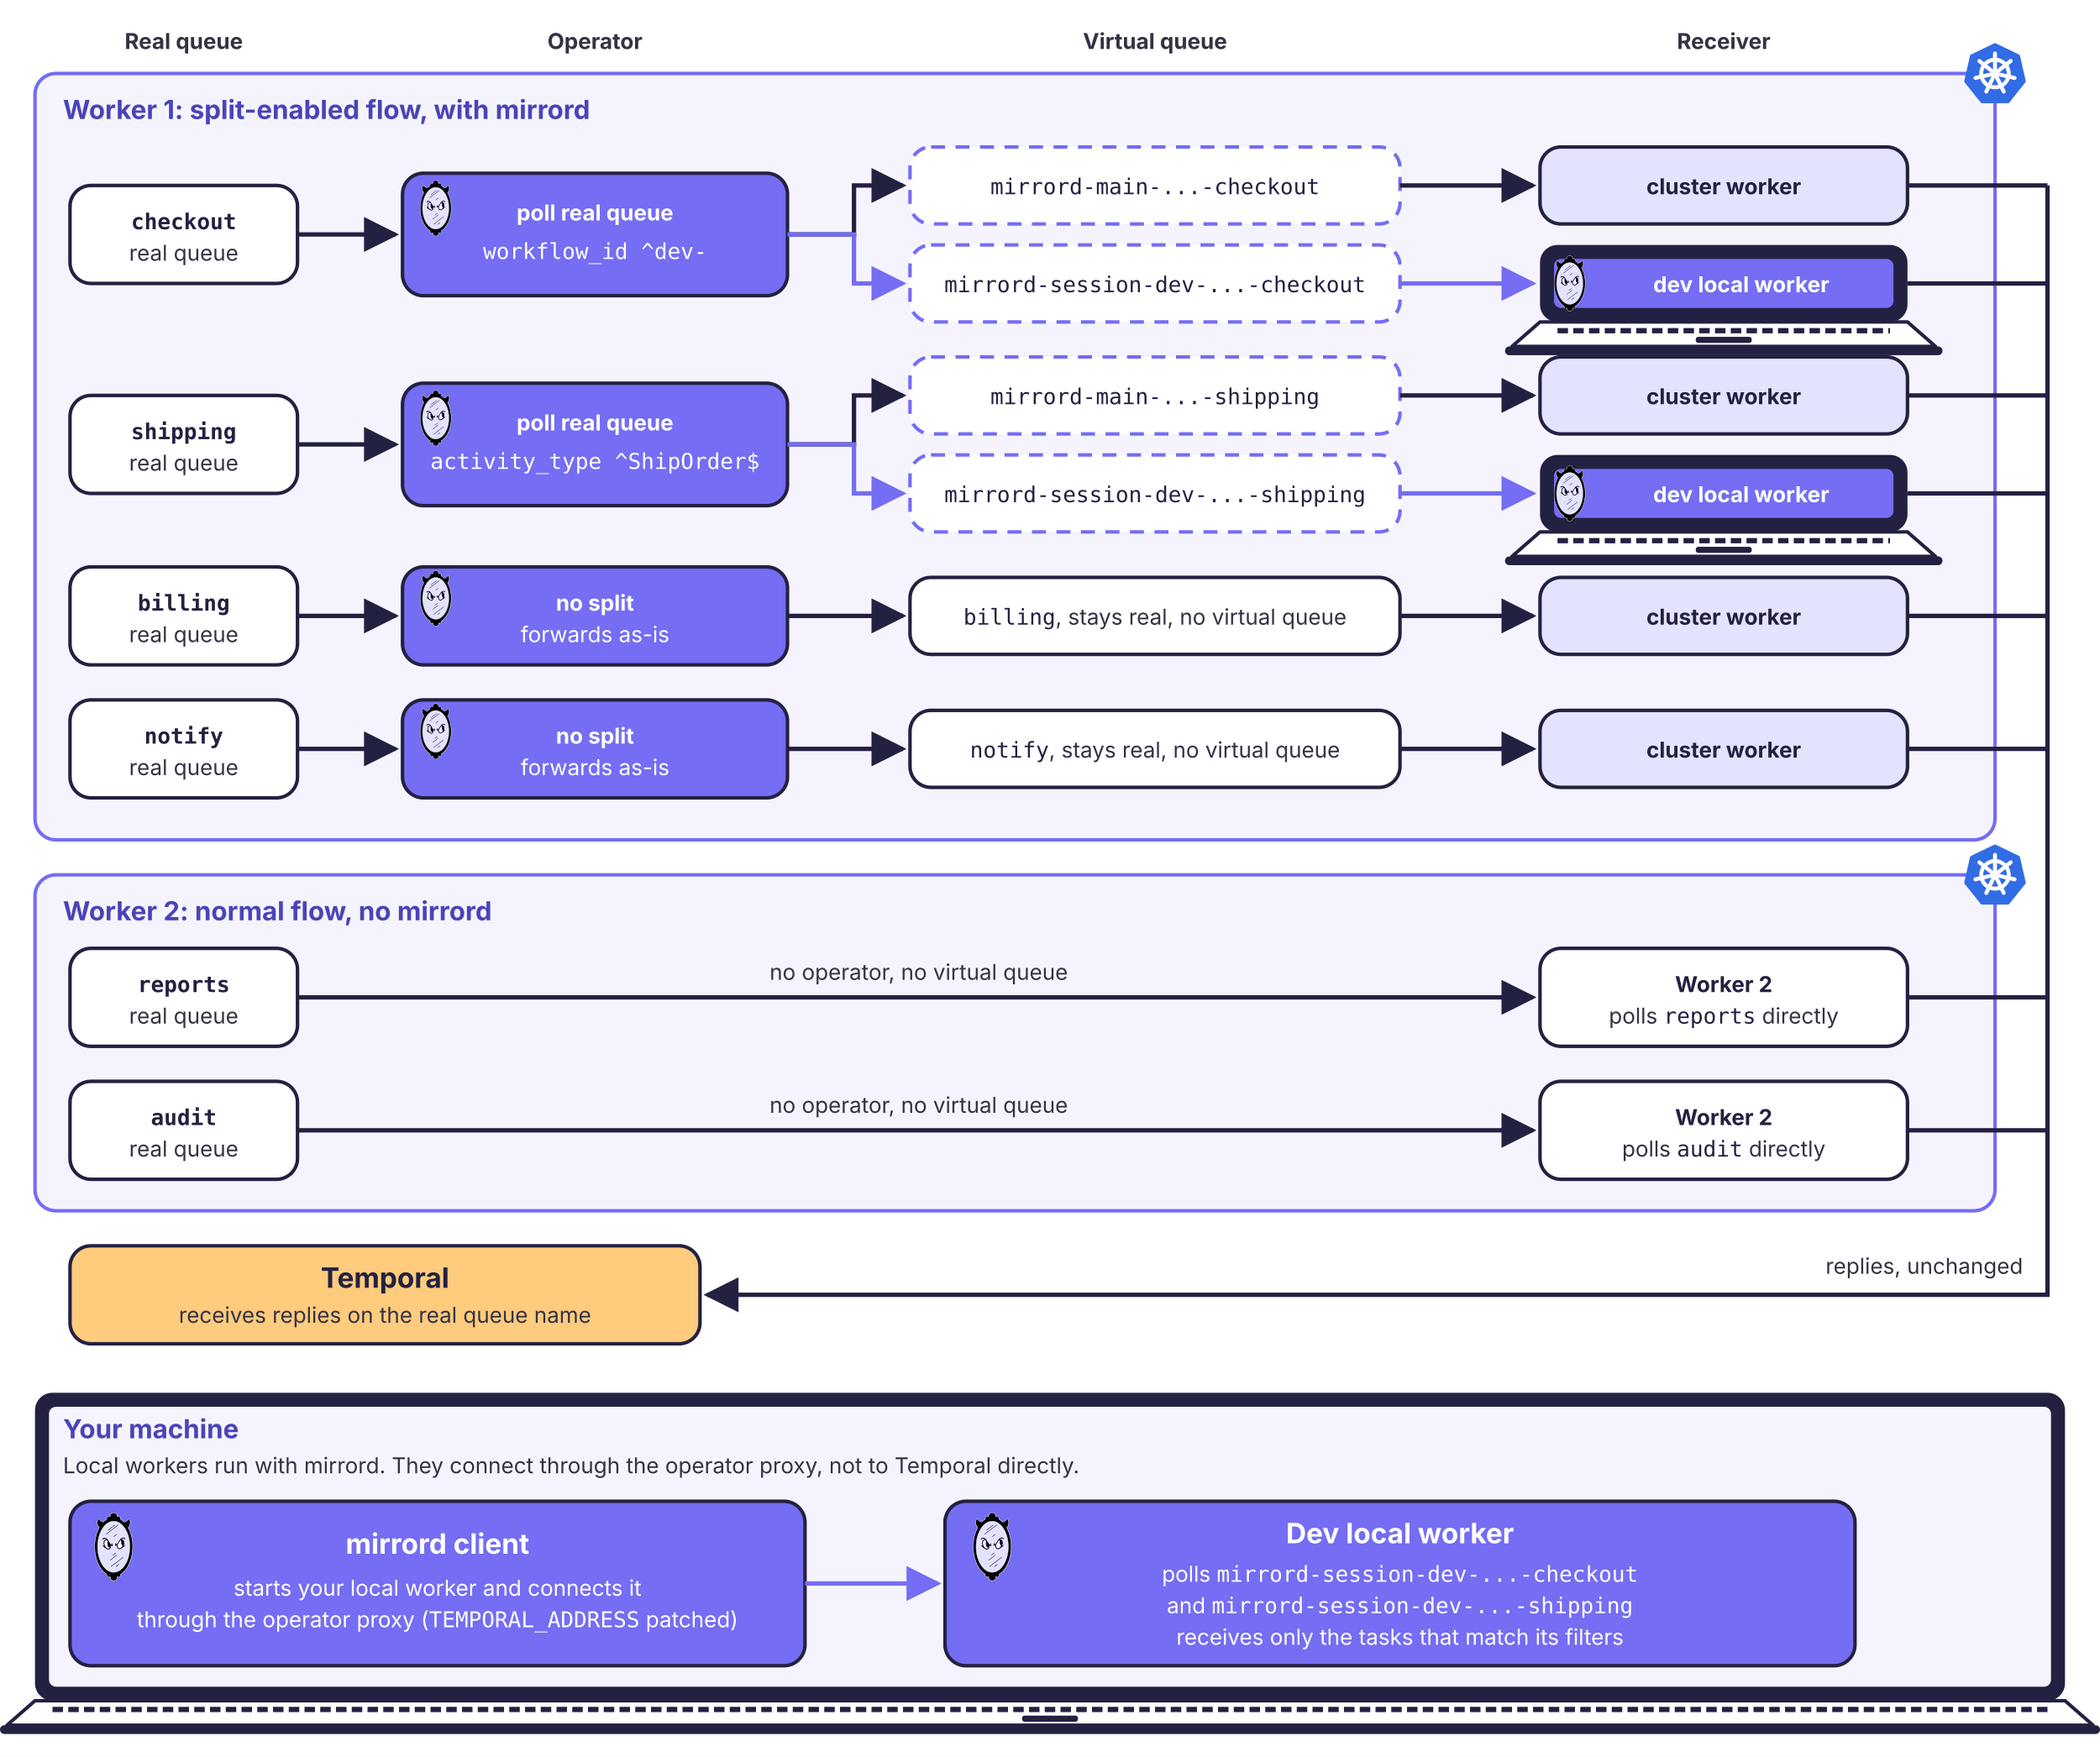
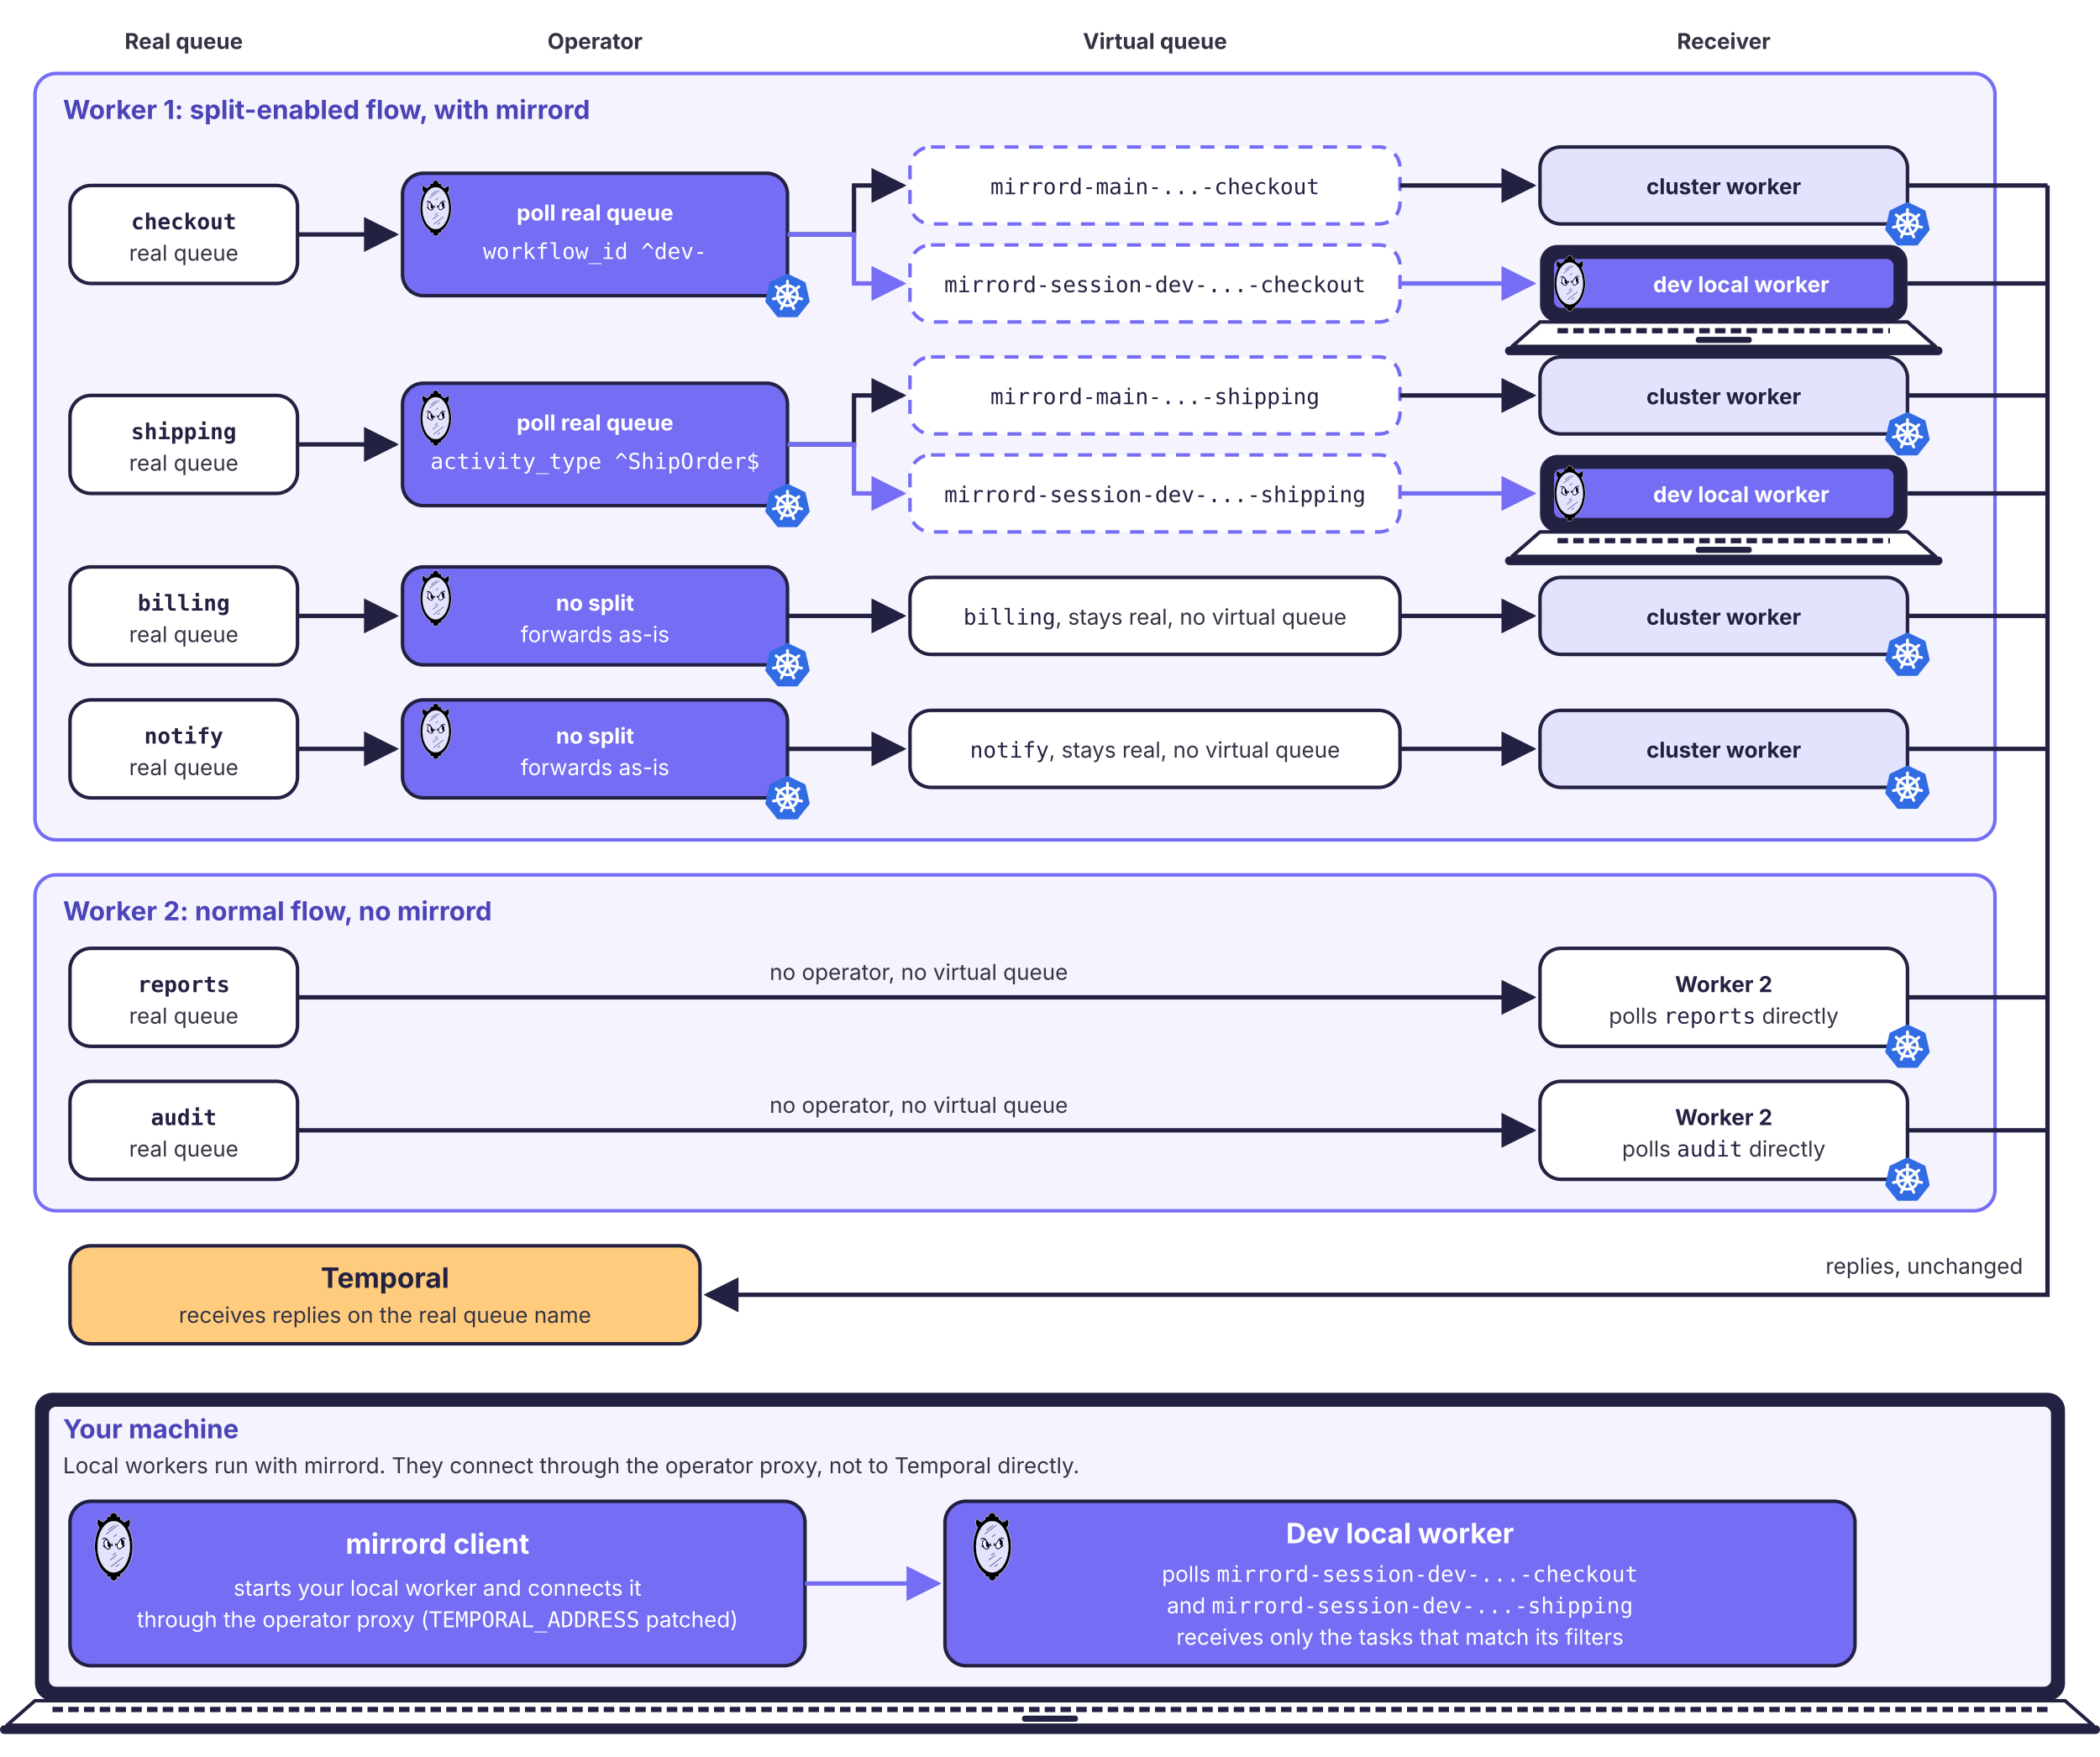
<svg xmlns="http://www.w3.org/2000/svg" viewBox="0 0 1200 1004" width="1200" height="1004" font-family="Inter, Helvetica, Arial, sans-serif" role="img" aria-labelledby="t d">
  <defs>
    <marker id="arrow" viewBox="0 0 10 10" refX="9" refY="5" markerWidth="8" markerHeight="8" orient="auto-start-reverse">
      <path d="M0 0 L10 5 L0 10 z" fill="#232141" />
    </marker>
    <marker id="arrow-purple" viewBox="0 0 10 10" refX="9" refY="5" markerWidth="8" markerHeight="8" orient="auto-start-reverse">
      <path d="M0 0 L10 5 L0 10 z" fill="#756DF3" />
    </marker>
    <symbol id="k8s" viewBox="0 0 32 32">
      <polygon points="16.00,1.60 27.73,7.25 30.62,19.94 22.51,30.11 9.49,30.11 1.38,19.94 4.27,7.25" fill="#326CE5" stroke="#326CE5" stroke-width="2" stroke-linejoin="round" />
      <g fill="none" stroke="#ffffff" stroke-width="2" stroke-linecap="round">
        <circle cx="16" cy="16" r="7" />
        <line x1="16.00" y1="13.40" x2="16.00" y2="5.80" />
        <line x1="18.03" y1="14.38" x2="23.97" y2="9.64" />
        <line x1="18.53" y1="16.58" x2="25.94" y2="18.27" />
        <line x1="17.13" y1="18.34" x2="20.43" y2="25.19" />
        <line x1="14.87" y1="18.34" x2="11.57" y2="25.19" />
        <line x1="13.47" y1="16.58" x2="6.06" y2="18.27" />
        <line x1="13.97" y1="14.38" x2="8.03" y2="9.64" />
      </g>
      <circle cx="16" cy="16" r="2.4" fill="#ffffff" />
    </symbol>
    <symbol id="mirrord" viewBox="97 61 391 696">
      <path fill="#ffffff" d="M255.6,387c4.1,19.1-0.9,36.1-12,40.5c-8.2,3.2-17.8,0-26.5-8.2c-0.3-0.6-0.9-0.9-1.5-1.2c0,0,0,0-0.3-0.3 c-5.5-5.6-10.5-13.2-14-22c-4.7-11.5-6.1-23.2-4.4-33.5c1.8-9.4,6.1-16.1,12.8-18.8c5.5-2.3,12.5-1.5,19.3,2.6 c1.5,2.3,2.6,4.4,3.8,6.2c-4.1,2.6-6.4,10.3-6.4,20.3l3.2,1.8l11.1,6.5l-12.5,1.5h-0.9c0.3,1.2,0.3,2.3,0.6,3.5 c3.2,17.9,12,31.1,19,29.7c6.4-1.2,9.6-14.4,7.6-30.2C255.3,386.4,255.6,386.7,255.6,387z" />
      <path fill="#ffffff" d="M384,398.4c-3.2,6.8-7.3,12.3-12,17c0,0,0,0-0.3,0c-0.6,0.3-0.9,0.9-1.2,1.2c-8.7,7.9-18.4,11.5-26.5,8.2 c-11.1-4.7-16-21.4-12-40.5c1.5-1.8,3.2-3.8,4.7-5.6c5-6.5,9-13.2,12.8-20l1.2-2.1c1.2-1.8,2-3.8,3.2-5.6c1.2-2.1,2.6-4.4,4.4-7 c3.5-2.1,6.7-3.2,9.9-3.8c-2,4.7-2.3,10.3-2.3,15.3l3.2,1.8l11.1,6.5l-12.5,1.5h-0.9c0.3,1.2,0.3,2.3,0.6,3.8 C370.5,384.6,377.5,397,384,398.4z" />
      <path fill="#E4E3FD" d="M405,391.7c-1.5-1.2-3.8-0.9-5,0.6c-3.2,4.1-7,7.9-11.1,11.5c1.2-2.3,2.6-5,3.5-7.6 c5.3-12.6,6.7-25.8,4.7-37.3c-2.3-12-8.2-20.6-16.9-24.1c-4.1-1.8-8.8-2.1-13.7-1.2c4.4-4.4,10.2-8.5,17.5-10 c8.2-1.5,16.6,1.5,20.4,7.3c1.2,1.5,3.2,2.1,5,0.9c1.5-1.2,2-3.2,0.9-4.7c-5.5-8.2-16.6-12.3-27.4-10c-11.1,2.1-19.3,9.7-24.2,15.6 c-2,2.3-3.8,5-5.5,7.3c-2,2.9-3.5,5.6-5,8.2c-1.2,2.1-2.3,3.8-3.2,5.6l-1.2,2.1c-3.8,6.5-7.6,13.2-12.3,19.1 c-5.8,7.6-11.7,12.9-18.4,16.7c0.6-5,2-9.7,4.4-14.1c0.9-1.8,0.3-3.8-1.5-4.7c-1.7-0.9-3.8-0.3-4.7,1.5c-2.9,5.6-4.7,11.5-5.3,17.6 c0,0.9-0.3,3.5,1.5,5.6c1.2,1.2,2.3,1.8,4.1,1.8c1.5,0,2.9-0.3,4.4-1.5c2.6-1.5,5.3-3.2,7.9-5.3c-1.7,18.5,5,34.1,17.5,39.3 c2.9,1.2,5.8,1.8,8.8,1.8c8.5,0,17.5-4.4,25.4-12c11.4-6.2,21.6-14.4,29.5-24.7C406.7,395.2,406.4,392.8,405,391.7z M292.1,149.1 c90.1,0,163.6,116.6,163.6,259.6s-73.5,259.6-163.6,259.6c-90.4,0-163.6-116.6-163.6-259.6S201.9,149.1,292.1,149.1z M389.5,517.3 c0.9-0.6,0.9-1.8,0.3-2.3c-0.6-0.9-1.8-0.9-2.3-0.3l-122.5,93.7c-0.9,0.6-0.9,1.8-0.3,2.3c0.3,0.3,0.9,0.6,1.5,0.6 c0.3,0,0.9,0,1.2-0.3L389.5,517.3z M346.9,589c0.9-0.6,0.9-1.8,0.3-2.3c-0.6-0.9-1.8-0.9-2.3-0.3l-31.2,23.2 c-0.9,0.6-0.9,1.8-0.3,2.3c0.3,0.6,0.9,0.9,1.5,0.9c0.3,0,0.6-0.3,0.9-0.3L346.9,589z M338.2,189.1c0.9-0.6,0.9-1.8,0.3-2.3 c-0.6-0.9-1.8-0.9-2.3-0.3l-122.5,93.4c-0.9,0.6-0.9,1.8-0.3,2.3c0.3,0.3,0.9,0.6,1.5,0.6c0.3,0,0.9,0,0.9-0.3L338.2,189.1z M324.4,284.5c0.9-0.6,0.9-1.8,0.3-2.3c-0.6-0.9-1.7-0.9-2.3-0.3l-31.2,22.9c-0.9,0.6-0.9,1.8-0.3,2.3c0.3,0.6,0.9,0.6,1.5,0.6 c0.3,0,0.6,0,0.9-0.3L324.4,284.5z M322.7,495.9c0.9-0.6,0.9-1.8,0.3-2.3c-0.6-0.9-1.8-0.9-2.3-0.3l-66.2,50.8 c-0.9,0.6-0.9,1.8-0.3,2.3c0.3,0.3,0.9,0.6,1.5,0.6c0.3,0,0.6,0,0.9-0.3L322.7,495.9z M314.8,472.4c0.9-0.6,0.9-1.8,0.3-2.3 c-0.6-0.9-1.8-0.9-2.3-0.3L281.6,493c-0.9,0.6-0.9,1.8-0.3,2.3c0.3,0.6,0.9,0.9,1.5,0.9c0.3,0,0.9-0.3,0.9-0.3L314.8,472.4z M302.3,190.5c0.9-0.6,0.9-1.8,0.3-2.3c-0.6-0.9-1.7-0.9-2.3-0.3L234,239c-0.9,0.6-0.9,1.8-0.3,2.3c0.3,0.3,0.9,0.6,1.5,0.6 c0.3,0,0.9,0,1.2-0.3L302.3,190.5z M280.1,399.6c1.8-2.1,1.5-4.7,1.5-5.6c-0.6-6.2-2.3-12.3-5-17.9c-0.9-1.8-2.9-2.3-4.7-1.5 c-1.8,0.9-2.3,2.9-1.5,4.7c2.3,4.4,3.8,9.4,4.4,14.1c-6.4-3.8-12.5-9.4-18.4-16.7c-4.7-6.2-8.8-12.9-12.3-19.1l-1.5-2.3 c-1.2-1.8-2-3.8-3.2-5.6c-1.5-2.3-2.9-5.3-5-8.2c0,0,0,0,0-0.3c-1.5-2.3-3.5-5-5.5-7.3c-5-5.9-13.1-13.2-24.2-15.6 c-10.8-2.1-21.9,2.1-27.4,10c-1.2,1.5-0.6,3.8,0.9,4.7c1.5,1.2,3.8,0.6,4.7-0.9c4.1-5.9,12.5-8.8,20.4-7.3 c7.3,1.5,13.1,5.9,17.5,10c-4.7-0.9-9.3-0.3-13.7,1.2c-8.8,3.5-14.6,12-16.9,24.1c-2,11.5-0.3,24.7,4.7,37.3 c1.2,2.6,2.3,5.3,3.5,7.6c-4.1-3.5-7.9-7.3-11.1-11.5c-1.2-1.5-3.5-1.8-5-0.6c-1.5,1.2-1.8,3.5-0.6,5c8.2,10,18.4,18.5,29.5,24.7 c7.9,7.6,16.9,11.7,25.7,11.7c2.9,0,6.1-0.6,8.8-1.8c12.5-5.3,19-20.6,17.5-39.3c2.6,2.1,5,3.8,7.9,5.3c1.5,0.9,2.9,1.2,4.4,1.2 C277.8,401.4,279.2,400.8,280.1,399.6z" />
      <path d="M439.4,215.2c29.5,54,45.5,122.4,45.5,193.8c0,123.6-49,234.9-122.8,279.2c0.6,2.1,1.2,4.4,1.2,6.8 c0,12.3-10.2,22.6-22.5,22.6c-4.4,0-8.8-1.2-12.3-3.5c0.3,1.2,0.3,2.6,0.3,3.8c0,20.3-16.3,36.7-36.5,36.7s-36.5-16.4-36.5-36.7 c0-1.2,0-2.6,0.3-3.8c-3.5,2.3-7.9,3.5-12.3,3.5c-12.3,0-22.5-10-22.5-22.6c0-2.3,0.3-4.7,1.2-6.8C148.6,643.6,99.3,532.3,99.3,409 c0-71.9,16.3-140.9,46.4-195.3c-1.5-0.9-2.3-2.1-3.5-3.2c-9.9-11.2-15.5-26.4-16.9-42.6c-0.6-11.5,0.9-23.2,5-33.8 c0.6-1.8,2.6-6.8,7.6-7.3c5.3-0.6,8.5,3.8,11.4,7.9c1.2,1.5,2.3,2.9,2.9,3.8c5.5,5.3,12.5,9.7,21.6,13.8c4.4,2.1,9,3.8,13.4,5.3 c11.1-11.2,22.8-20.6,35-27.9c-0.6-2.3-1.2-4.4-1.2-6.8c0-12.3,10.2-22.6,22.5-22.6c4.4,0,8.8,1.2,12.3,3.5c0-1.2-0.3-2.6-0.3-3.8 c0-20.3,16.3-36.7,36.5-36.7c20.1,0,36.5,16.4,36.5,36.7c0,1.2,0,2.6-0.3,3.8c3.5-2.3,7.9-3.5,12.3-3.5c12.5,0,22.5,10.3,22.5,22.6 c0,2.3-0.3,4.7-1.2,6.8c12.5,7.6,24.8,17.3,36.2,29.1c4.7-1.5,9-3.2,13.7-5.3c9-4.1,16-8.5,21.6-13.8c0.9-0.9,2-2.3,2.9-3.8 c2.9-4.1,6.1-8.5,11.4-7.9c5,0.6,7,5.6,7.6,7.3c4.1,10.6,5.5,22.3,4.7,33.8c-1.2,15.9-7,31.4-16.9,42.6 C442.3,212.6,441.1,214,439.4,215.2z M455.7,409c0-143.3-73.5-259.6-163.6-259.6c-90.4,0-163.6,116.6-163.6,259.6 c0,143,73.5,259.6,163.6,259.6C382.5,668.6,455.7,552,455.7,409z" />
      <path fill="#ffffff" d="M292.4,756.6c-21.2,0-38.5-17.4-38.5-38.7c0-0.1,0-0.2,0-0.3c-3,1.3-6.5,2-10,2c-13.5,0-24.5-11-24.5-24.6 c0-2.2,0.2-4.2,0.7-5.9c-36.1-22.2-66.8-60.3-88.9-110.2C109,528.5,97.3,469.7,97.3,409c0-71.5,16.3-140.6,45.8-194.7 c-0.6-0.5-1.1-1-1.5-1.5c-0.3-0.3-0.5-0.6-0.8-0.8l-0.1-0.1c-9.7-10.9-15.9-26.4-17.4-43.7c-0.6-12.5,1.1-24.4,5.1-34.7 c0.8-2.3,3.2-7.9,9.2-8.6c6.5-0.7,10.4,4.7,13.2,8.7c1.1,1.4,2.2,2.8,2.9,3.7c5.3,5,11.9,9.2,20.9,13.3c3.5,1.7,7.6,3.3,12.1,4.8 c10.7-10.7,21.9-19.6,33.2-26.5c-0.5-1.9-0.9-3.7-0.9-5.8c0-13.3,11.2-24.6,24.5-24.6c3.5,0,6.9,0.7,10,2c0-0.1,0-0.2,0-0.3 c0-21.3,17.3-38.7,38.5-38.7c21.2,0,38.5,17.4,38.5,38.7c0,0.1,0,0.2,0,0.3c3-1.3,6.5-2,10-2c13.5,0,24.5,11,24.5,24.6 c0,2.2-0.2,4.2-0.7,5.9c12.2,7.6,23.8,16.9,34.3,27.6c3.7-1.2,7.6-2.7,12.3-4.8c9-4.1,15.7-8.4,21-13.4c0.7-0.7,1.8-2,2.6-3.4 l0.1-0.1c2.8-4,6.7-9.5,13.2-8.8c6,0.7,8.5,6.3,9.3,8.7c4,10.4,5.7,22.4,4.8,34.5c-1.2,16.6-7.5,32.4-17.2,43.5c-0.4,1-1.3,2-2.4,3 c29,53.9,44.9,122.4,44.9,193.3c0,60.9-11.7,119.7-33.9,170.2c-22,49.9-52.6,87.9-88.6,110c0.5,1.9,0.8,3.8,0.8,5.8 c0,13.3-11.2,24.6-24.5,24.6c-3.5,0-6.9-0.7-10-2c0,0.1,0,0.2,0,0.3C330.8,739.2,313.6,756.6,292.4,756.6z M259.4,709.5l-1.2,5 c-0.2,0.9-0.2,2.3-0.2,3.3c0,19.1,15.5,34.7,34.5,34.7s34.5-15.6,34.5-34.7c0-1.1,0-2.4-0.2-3.3l-1.2-5l4.3,2.9 c3.1,2.1,7,3.2,11.1,3.2c11.1,0,20.5-9.4,20.5-20.6c0-2.1-0.5-4.2-1.1-6.2l-0.4-1.5l1.3-0.8c72.9-43.8,121.8-155.3,121.8-277.5 c0-70.8-16.1-139.3-45.3-192.8l-0.9-1.6l1.5-1c1.6-1.1,2.3-2.2,2.4-2.5l0.1-0.4l0.3-0.3c9.3-10.4,15.2-25.5,16.4-41.4 c0.9-11.6-0.7-22.9-4.5-32.9c-0.6-1.7-2.3-5.6-6-6.1c-3.8-0.4-6.3,2.6-9.5,7c-0.9,1.5-2.1,3-3.2,4.1c-5.7,5.4-12.7,9.9-22.2,14.2 c-5.4,2.4-9.7,4-13.9,5.4l-1.2,0.4l-0.9-0.9c-10.9-11.3-23-21-35.8-28.8l-1.5-0.9l0.7-1.6c0.7-1.6,1-3.5,1-6 c0-11.4-9.2-20.6-20.5-20.6c-4.1,0-8.1,1.1-11.1,3.2l-4.3,2.9l1.2-5c0.2-0.9,0.2-2.3,0.2-3.3c0-19.1-15.5-34.7-34.5-34.7 c-19,0-34.5,15.6-34.5,34.7c0,0.5,0.1,1.1,0.1,1.7c0.1,0.7,0.2,1.4,0.2,2.1v3.8l-3.1-2.1c-3.1-2.1-7-3.2-11.1-3.2 c-11.1,0-20.5,9.4-20.5,20.6c0,1.9,0.4,3.6,0.9,5.6l0.5,2.1l-1.3,0.8c-11.8,7.1-23.5,16.4-34.6,27.6l-0.9,0.9l-1.2-0.4 c-5.1-1.7-9.7-3.5-13.6-5.4c-9.5-4.3-16.5-8.8-22.1-14.2l-0.2-0.2l-0.1-0.2c-0.5-0.8-1.7-2.2-2.8-3.6l-0.1-0.1 c-3.1-4.4-5.7-7.5-9.5-7.1c-3.7,0.4-5.4,4.3-5.9,6c-3.8,9.8-5.5,21.2-4.9,33c1.5,16.4,7.3,31.1,16.4,41.3c0.3,0.3,0.6,0.6,0.9,0.9 c0.7,0.8,1.4,1.5,2.2,2l1.6,1l-0.9,1.7c-29.7,53.8-46.1,122.8-46.1,194.3c0,121.9,49.2,233.4,122.4,277.5l1.5,0.9l-0.7,1.6 c-0.7,1.6-1,3.5-1,6c0,11.4,9.2,20.6,20.5,20.6c4.1,0,8.1-1.1,11.1-3.2L259.4,709.5z M292.1,670.6c-91.3,0-165.6-117.3-165.6-261.6 s74.3-261.6,165.6-261.6c91.3,0,165.6,117.3,165.6,261.6S383.4,670.6,292.1,670.6z M292.1,151.4c-89.1,0-161.6,115.5-161.6,257.6 c0,68.8,16.9,133.5,47.7,182.3c30.6,48.5,71,75.2,113.9,75.2c89.1,0,161.6-115.5,161.6-257.6C453.7,267,381.2,151.4,292.1,151.4z" />
      <path d="M344.9,586.3c0.9-0.6,1.7-0.3,2.3,0.3c0.6,0.9,0.3,1.8-0.3,2.3l-31.2,23.2c-0.3,0.3-0.6,0.3-0.9,0.3 c-0.6,0-1.2-0.3-1.5-0.9c-0.6-0.9-0.3-1.8,0.3-2.3L344.9,586.3z" />
      <path d="M372,415.5c4.4-4.4,8.5-10.3,12-17c-6.4-1.8-13.4-13.8-16.3-29.7c-0.3-1.2-0.6-2.3-0.6-3.8h0.9l12.5-1.5l-11.1-6.5 l-3.2-1.8c0-5,0.3-10.6,2.3-15.3c-3.2,0.6-6.7,1.8-9.9,3.8c-1.8,2.3-3.2,5-4.4,7c-1.2,2.1-2.3,3.8-3.2,5.6l-1.2,2.1 c-3.8,6.5-7.9,13.5-12.8,20c-1.5,2.1-3.2,3.8-4.7,5.6c-4.1,19.1,0.9,35.8,12,40.5c8.2,3.2,17.8-0.3,26.5-8.2 C370.8,416.3,371.4,415.8,372,415.5z M410.5,326.8c1.2,1.5,0.9,3.8-0.9,4.7c-1.5,1.2-3.8,0.9-5-0.9c-4.1-5.9-12.5-8.8-20.4-7.3 c-7.3,1.5-13.1,5.9-17.5,10c4.7-0.9,9.3-0.3,13.7,1.2c8.8,3.5,14.9,12,16.9,24.1c2,11.5,0.3,24.7-4.7,37.3 c-1.2,2.6-2.3,5.3-3.5,7.6c4.1-3.5,7.9-7.3,11.1-11.5c1.2-1.5,3.5-1.8,5-0.6c1.5,1.2,1.7,3.5,0.6,5c-8.2,10.3-18.4,18.5-29.5,24.7 c-7.9,7.6-16.9,12-25.4,12c-3.2,0-6.1-0.6-8.8-1.8c-12.5-5.3-19-20.6-17.5-39.3c-2.6,2.1-5.3,3.8-7.9,5.3c-1.5,0.9-3.2,1.5-4.4,1.5 c-1.5,0-2.9-0.6-4.1-1.8c-1.7-2.1-1.5-4.7-1.5-5.6c0.6-6.2,2.3-12,5.3-17.6c0.9-1.8,2.9-2.3,4.7-1.5c1.8,0.9,2.3,2.9,1.5,4.7 c-2.3,4.4-3.8,9.4-4.4,14.1c6.4-3.8,12.5-9.4,18.4-16.7c4.7-6.2,8.8-12.6,12.3-19.1l1.2-2.1c1.2-2.1,2.3-3.8,3.2-5.6 c1.5-2.3,2.9-5.3,5-8.2c1.8-2.3,3.5-5,5.5-7.3c5-5.9,13.4-13.2,24.2-15.6C393.9,314.5,405,318.6,410.5,326.8z" />
      <path d="M324.4,284.5l-31.5,23.2c-0.3,0.3-0.6,0.3-0.9,0.3c-0.6,0-1.2-0.3-1.5-0.6c-0.6-0.9-0.3-1.8,0.3-2.3l31.2-23.2 c0.9-0.6,1.7-0.3,2.3,0.3C325.6,282.7,325.3,283.9,324.4,284.5z" />
      <path d="M312.8,469.5c0.9-0.6,1.8-0.3,2.3,0.3c0.6,0.9,0.3,1.8-0.3,2.3l-31.2,23.2c-0.3,0.3-0.6,0.3-0.9,0.3 c-0.6,0-1.2-0.3-1.5-0.9c-0.6-0.9-0.3-1.8,0.3-2.3L312.8,469.5z" />
      <path d="M387.5,514.7c0.9-0.6,1.8-0.3,2.3,0.3c0.6,0.9,0.3,1.8-0.3,2.3L267,611c-0.3,0.3-0.6,0.3-1.2,0.3c-0.6,0-1.2-0.3-1.5-0.6 c-0.6-0.9-0.6-1.8,0.3-2.3L387.5,514.7z" />
      <path d="M320.7,493c0.9-0.6,1.8-0.3,2.3,0.3c0.6,0.9,0.6,1.8-0.3,2.3l-66.2,51.1c-0.3,0.3-0.6,0.3-0.9,0.3c-0.6,0-1.2-0.3-1.5-0.6 c-0.6-0.9-0.6-1.8,0.3-2.3L320.7,493z" />
      <path d="M300.2,187.9c0.9-0.6,1.7-0.3,2.3,0.3c0.6,0.9,0.6,1.8-0.3,2.3l-65.9,51.1c-0.3,0.3-0.6,0.3-1.2,0.3 c-0.6,0-0.9-0.3-1.5-0.6c-0.6-0.9-0.3-1.8,0.3-2.3L300.2,187.9z" />
      <path d="M213.6,279.8l122.5-93.7c0.6-0.6,1.8-0.3,2.3,0.3c0.6,0.9,0.3,1.8-0.3,2.3l-122.5,93.7c-0.3,0.3-0.6,0.3-0.9,0.3 c-0.6,0-1.2-0.3-1.5-0.6C212.7,281.6,212.7,280.4,213.6,279.8z" />
      <path d="M243.9,427.5c11.1-4.4,16-21.4,12-40.5c-0.3-0.3-0.6-0.6-0.9-0.9c2,15.9-1.2,29.1-7.6,30.2c-7.3,1.5-15.8-12-19-29.7 c-0.3-1.2-0.3-2.3-0.6-3.5h0.9l12.5-1.5l-11.1-6.5l-3.2-1.8c0-10,2.3-17.6,6.4-20.3c-1.2-2.1-2.3-4.1-3.8-6.2 c-7-4.1-13.7-5-19.3-2.6c-6.4,2.6-11.1,9.4-12.8,18.8c-1.8,10-0.3,22,4.4,33.5c3.5,8.8,8.5,16.4,14,22c0,0,0.3,0,0.3,0.3 c0.6,0.3,1.2,0.9,1.5,1.2C225.9,427.2,235.8,430.7,243.9,427.5z M204.9,319.1c11.1,2.1,19.3,9.7,24.2,15.6c2,2.3,3.8,5,5.5,7.3 c0,0,0,0,0,0.3c2,2.9,3.5,5.6,5,8.2c1.2,1.8,2,3.5,3.2,5.6l1.5,2.3c3.8,6.5,7.6,12.9,12.3,19.1c5.8,7.3,11.7,12.9,18.4,16.7 c-0.6-5-2-9.7-4.4-14.1c-0.9-1.8-0.3-3.8,1.5-4.7c1.8-0.9,3.8-0.3,4.7,1.5c2.9,5.6,4.7,11.5,5,17.9c0,0.9,0.3,3.5-1.5,5.6 c-1.2,1.2-2.6,1.8-4.1,1.8c-1.5,0-2.9-0.6-4.4-1.2c-2.6-1.5-5.3-3.2-7.9-5.3c1.7,18.5-5,34.1-17.5,39.3c-2.9,1.2-5.8,1.8-8.8,1.8 c-8.5,0-17.5-4.4-25.7-11.7c-11.4-6.2-21.6-14.7-29.5-24.7c-1.2-1.5-0.9-3.8,0.6-5c1.5-1.2,3.8-0.9,5,0.6c3.2,4.1,7,7.9,11.1,11.5 c-1.2-2.3-2.6-5-3.5-7.6c-5-12.6-6.7-25.8-4.7-37.3c2-12,8.2-20.6,16.9-24.1c4.1-1.8,8.8-2.1,13.7-1.2c-4.4-4.4-10.2-8.8-17.5-10 c-8.2-1.5-16.6,1.5-20.4,7.3c-1.2,1.5-3.2,2.1-4.7,0.9c-1.5-1.2-2-3.2-0.9-4.7C183,320.9,194.1,317.1,204.9,319.1z" />
    </symbol>
  </defs>
  <rect x="0" y="0" width="1200" height="1004" fill="#ffffff" />
  <text x="105" y="28" font-size="12.5" font-weight="700" fill="#333344" text-anchor="middle">Real queue</text>
  <text x="340" y="28" font-size="12.5" font-weight="700" fill="#333344" text-anchor="middle">Operator</text>
  <text x="660" y="28" font-size="12.5" font-weight="700" fill="#333344" text-anchor="middle">Virtual queue</text>
  <text x="985" y="28" font-size="12.5" font-weight="700" fill="#333344" text-anchor="middle">Receiver</text>
  <rect x="20" y="42" width="1120" height="438" rx="12" fill="#F5F4FE" stroke="#756DF3" stroke-width="2" />
  <text x="36" y="68" font-size="15" font-weight="700" fill="#4a44b8">Worker 1: split-enabled flow, with mirrord</text>
  <rect x="40" y="106" width="130" height="56" rx="12" fill="#ffffff" stroke="#232141" stroke-width="2" />
  <text x="105" y="131" font-size="12.5" font-weight="700" font-family="Menlo, Consolas, monospace" fill="#232141" text-anchor="middle">checkout</text>
  <text x="105" y="149" font-size="12.5" fill="#333344" text-anchor="middle">real queue</text>
  <line x1="170" y1="134" x2="226" y2="134" stroke="#232141" stroke-width="2.5" marker-end="url(#arrow)" />
  <rect x="230" y="99" width="220" height="70" rx="12" fill="#756DF3" stroke="#232141" stroke-width="2" />
  <use href="#mirrord" x="240" y="103" width="18" height="32" />
  <text x="340" y="126" font-size="12.5" font-weight="700" fill="#ffffff" text-anchor="middle">poll real queue</text>
  <text x="340" y="148" font-size="12.5" font-family="Menlo, Consolas, monospace" fill="#ffffff" text-anchor="middle">workflow_id ^dev-</text>
  <polyline points="450,134 488,134 488,106 516,106" fill="none" stroke="#232141" stroke-width="2.5" marker-end="url(#arrow)" />
  <polyline points="450,134 488,134 488,162 516,162" fill="none" stroke="#756DF3" stroke-width="2.5" marker-end="url(#arrow-purple)" />
  <rect x="520" y="84" width="280" height="44" rx="12" fill="#ffffff" stroke="#756DF3" stroke-width="2" stroke-dasharray="8 6" />
  <text x="660" y="111" font-size="12.5" font-family="Menlo, Consolas, monospace" fill="#232141" text-anchor="middle">mirrord-main-...-checkout</text>
  <rect x="520" y="140" width="280" height="44" rx="12" fill="#ffffff" stroke="#756DF3" stroke-width="2" stroke-dasharray="8 6" />
  <text x="660" y="167" font-size="12.5" font-family="Menlo, Consolas, monospace" fill="#232141" text-anchor="middle">mirrord-session-dev-...-checkout</text>
  <line x1="800" y1="106" x2="876" y2="106" stroke="#232141" stroke-width="2.5" marker-end="url(#arrow)" />
  <line x1="800" y1="162" x2="876" y2="162" stroke="#756DF3" stroke-width="2.5" marker-end="url(#arrow-purple)" />
  <rect x="880" y="84" width="210" height="44" rx="12" fill="#E4E3FD" stroke="#232141" stroke-width="2" />
  <text x="985" y="111" font-size="12.5" font-weight="700" fill="#232141" text-anchor="middle">cluster worker</text>
  <rect x="880" y="140" width="210" height="44" rx="10" fill="#232141" />
  <rect x="888" y="148" width="194" height="28" rx="4" fill="#756DF3" />
  <path d="M880 184 H1090 L1106 198 H864 Z" fill="#ffffff" stroke="#232141" stroke-width="2" stroke-linejoin="round" />
  <line x1="890" y1="189" x2="1080" y2="189" stroke="#232141" stroke-width="3" stroke-dasharray="6 3" />
  <rect x="969" y="192.5" width="32" height="3.5" rx="1.5" fill="#232141" />
  <rect x="860" y="198" width="250" height="5" rx="2.5" fill="#232141" />
  <use href="#mirrord" x="888" y="146" width="18" height="32" />
  <text x="995" y="167" font-size="12.5" font-weight="700" fill="#ffffff" text-anchor="middle">dev local worker</text>
  <rect x="40" y="226" width="130" height="56" rx="12" fill="#ffffff" stroke="#232141" stroke-width="2" />
  <text x="105" y="251" font-size="12.5" font-weight="700" font-family="Menlo, Consolas, monospace" fill="#232141" text-anchor="middle">shipping</text>
  <text x="105" y="269" font-size="12.5" fill="#333344" text-anchor="middle">real queue</text>
  <line x1="170" y1="254" x2="226" y2="254" stroke="#232141" stroke-width="2.5" marker-end="url(#arrow)" />
  <rect x="230" y="219" width="220" height="70" rx="12" fill="#756DF3" stroke="#232141" stroke-width="2" />
  <use href="#mirrord" x="240" y="223" width="18" height="32" />
  <text x="340" y="246" font-size="12.5" font-weight="700" fill="#ffffff" text-anchor="middle">poll real queue</text>
  <text x="340" y="268" font-size="12.5" font-family="Menlo, Consolas, monospace" fill="#ffffff" text-anchor="middle">activity_type ^ShipOrder$</text>
  <polyline points="450,254 488,254 488,226 516,226" fill="none" stroke="#232141" stroke-width="2.5" marker-end="url(#arrow)" />
  <polyline points="450,254 488,254 488,282 516,282" fill="none" stroke="#756DF3" stroke-width="2.5" marker-end="url(#arrow-purple)" />
  <rect x="520" y="204" width="280" height="44" rx="12" fill="#ffffff" stroke="#756DF3" stroke-width="2" stroke-dasharray="8 6" />
  <text x="660" y="231" font-size="12.5" font-family="Menlo, Consolas, monospace" fill="#232141" text-anchor="middle">mirrord-main-...-shipping</text>
  <rect x="520" y="260" width="280" height="44" rx="12" fill="#ffffff" stroke="#756DF3" stroke-width="2" stroke-dasharray="8 6" />
  <text x="660" y="287" font-size="12.5" font-family="Menlo, Consolas, monospace" fill="#232141" text-anchor="middle">mirrord-session-dev-...-shipping</text>
  <line x1="800" y1="226" x2="876" y2="226" stroke="#232141" stroke-width="2.5" marker-end="url(#arrow)" />
  <line x1="800" y1="282" x2="876" y2="282" stroke="#756DF3" stroke-width="2.5" marker-end="url(#arrow-purple)" />
  <rect x="880" y="204" width="210" height="44" rx="12" fill="#E4E3FD" stroke="#232141" stroke-width="2" />
  <text x="985" y="231" font-size="12.5" font-weight="700" fill="#232141" text-anchor="middle">cluster worker</text>
  <rect x="880" y="260" width="210" height="44" rx="10" fill="#232141" />
  <rect x="888" y="268" width="194" height="28" rx="4" fill="#756DF3" />
  <path d="M880 304 H1090 L1106 318 H864 Z" fill="#ffffff" stroke="#232141" stroke-width="2" stroke-linejoin="round" />
  <line x1="890" y1="309" x2="1080" y2="309" stroke="#232141" stroke-width="3" stroke-dasharray="6 3" />
  <rect x="969" y="312.5" width="32" height="3.5" rx="1.5" fill="#232141" />
  <rect x="860" y="318" width="250" height="5" rx="2.5" fill="#232141" />
  <use href="#mirrord" x="888" y="266" width="18" height="32" />
  <text x="995" y="287" font-size="12.5" font-weight="700" fill="#ffffff" text-anchor="middle">dev local worker</text>
  <rect x="40" y="324" width="130" height="56" rx="12" fill="#ffffff" stroke="#232141" stroke-width="2" />
  <text x="105" y="349" font-size="12.5" font-weight="700" font-family="Menlo, Consolas, monospace" fill="#232141" text-anchor="middle">billing</text>
  <text x="105" y="367" font-size="12.5" fill="#333344" text-anchor="middle">real queue</text>
  <line x1="170" y1="352" x2="226" y2="352" stroke="#232141" stroke-width="2.5" marker-end="url(#arrow)" />
  <rect x="230" y="324" width="220" height="56" rx="12" fill="#756DF3" stroke="#232141" stroke-width="2" />
  <use href="#mirrord" x="240" y="326" width="18" height="32" />
  <text x="340" y="349" font-size="12.5" font-weight="700" fill="#ffffff" text-anchor="middle">no split</text>
  <text x="340" y="367" font-size="12.5" fill="#ffffff" text-anchor="middle">forwards as-is</text>
  <line x1="450" y1="352" x2="516" y2="352" stroke="#232141" stroke-width="2.5" marker-end="url(#arrow)" />
  <rect x="520" y="330" width="280" height="44" rx="12" fill="#ffffff" stroke="#232141" stroke-width="2" />
  <text x="660" y="357" font-size="12.5" fill="#333344" text-anchor="middle">
    <tspan font-family="Menlo, Consolas, monospace" fill="#232141">billing</tspan>, stays real, no virtual queue</text>
  <line x1="800" y1="352" x2="876" y2="352" stroke="#232141" stroke-width="2.5" marker-end="url(#arrow)" />
  <rect x="880" y="330" width="210" height="44" rx="12" fill="#E4E3FD" stroke="#232141" stroke-width="2" />
  <text x="985" y="357" font-size="12.5" font-weight="700" fill="#232141" text-anchor="middle">cluster worker</text>
  <rect x="40" y="400" width="130" height="56" rx="12" fill="#ffffff" stroke="#232141" stroke-width="2" />
  <text x="105" y="425" font-size="12.5" font-weight="700" font-family="Menlo, Consolas, monospace" fill="#232141" text-anchor="middle">notify</text>
  <text x="105" y="443" font-size="12.5" fill="#333344" text-anchor="middle">real queue</text>
  <line x1="170" y1="428" x2="226" y2="428" stroke="#232141" stroke-width="2.5" marker-end="url(#arrow)" />
  <rect x="230" y="400" width="220" height="56" rx="12" fill="#756DF3" stroke="#232141" stroke-width="2" />
  <use href="#mirrord" x="240" y="402" width="18" height="32" />
  <text x="340" y="425" font-size="12.5" font-weight="700" fill="#ffffff" text-anchor="middle">no split</text>
  <text x="340" y="443" font-size="12.5" fill="#ffffff" text-anchor="middle">forwards as-is</text>
  <line x1="450" y1="428" x2="516" y2="428" stroke="#232141" stroke-width="2.5" marker-end="url(#arrow)" />
  <rect x="520" y="406" width="280" height="44" rx="12" fill="#ffffff" stroke="#232141" stroke-width="2" />
  <text x="660" y="433" font-size="12.5" fill="#333344" text-anchor="middle">
    <tspan font-family="Menlo, Consolas, monospace" fill="#232141">notify</tspan>, stays real, no virtual queue</text>
  <line x1="800" y1="428" x2="876" y2="428" stroke="#232141" stroke-width="2.5" marker-end="url(#arrow)" />
  <rect x="880" y="406" width="210" height="44" rx="12" fill="#E4E3FD" stroke="#232141" stroke-width="2" />
  <text x="985" y="433" font-size="12.5" font-weight="700" fill="#232141" text-anchor="middle">cluster worker</text>
  <rect x="20" y="500" width="1120" height="192" rx="12" fill="#F5F4FE" stroke="#756DF3" stroke-width="2" />
  <text x="36" y="526" font-size="15" font-weight="700" fill="#4a44b8">Worker 2: normal flow, no mirrord</text>
  <rect x="40" y="542" width="130" height="56" rx="12" fill="#ffffff" stroke="#232141" stroke-width="2" />
  <text x="105" y="567" font-size="12.5" font-weight="700" font-family="Menlo, Consolas, monospace" fill="#232141" text-anchor="middle">reports</text>
  <text x="105" y="585" font-size="12.5" fill="#333344" text-anchor="middle">real queue</text>
  <line x1="170" y1="570" x2="876" y2="570" stroke="#232141" stroke-width="2.5" marker-end="url(#arrow)" />
  <text x="525" y="560" font-size="12.5" fill="#333344" text-anchor="middle">no operator, no virtual queue</text>
  <rect x="880" y="542" width="210" height="56" rx="12" fill="#ffffff" stroke="#232141" stroke-width="2" />
  <text x="985" y="567" font-size="12.5" font-weight="700" fill="#232141" text-anchor="middle">Worker 2</text>
  <text x="985" y="585" font-size="12.5" fill="#333344" text-anchor="middle">polls <tspan font-family="Menlo, Consolas, monospace" fill="#232141">reports</tspan> directly</text>
  <rect x="40" y="618" width="130" height="56" rx="12" fill="#ffffff" stroke="#232141" stroke-width="2" />
  <text x="105" y="643" font-size="12.5" font-weight="700" font-family="Menlo, Consolas, monospace" fill="#232141" text-anchor="middle">audit</text>
  <text x="105" y="661" font-size="12.5" fill="#333344" text-anchor="middle">real queue</text>
  <line x1="170" y1="646" x2="876" y2="646" stroke="#232141" stroke-width="2.5" marker-end="url(#arrow)" />
  <text x="525" y="636" font-size="12.5" fill="#333344" text-anchor="middle">no operator, no virtual queue</text>
  <rect x="880" y="618" width="210" height="56" rx="12" fill="#ffffff" stroke="#232141" stroke-width="2" />
  <text x="985" y="643" font-size="12.5" font-weight="700" fill="#232141" text-anchor="middle">Worker 2</text>
  <text x="985" y="661" font-size="12.5" fill="#333344" text-anchor="middle">polls <tspan font-family="Menlo, Consolas, monospace" fill="#232141">audit</tspan> directly</text>
  <line x1="1090" y1="106" x2="1170" y2="106" stroke="#232141" stroke-width="2.5" />
  <line x1="1090" y1="162" x2="1170" y2="162" stroke="#232141" stroke-width="2.5" />
  <line x1="1090" y1="226" x2="1170" y2="226" stroke="#232141" stroke-width="2.5" />
  <line x1="1090" y1="282" x2="1170" y2="282" stroke="#232141" stroke-width="2.5" />
  <line x1="1090" y1="352" x2="1170" y2="352" stroke="#232141" stroke-width="2.5" />
  <line x1="1090" y1="428" x2="1170" y2="428" stroke="#232141" stroke-width="2.5" />
  <line x1="1090" y1="570" x2="1170" y2="570" stroke="#232141" stroke-width="2.5" />
  <line x1="1090" y1="646" x2="1170" y2="646" stroke="#232141" stroke-width="2.5" />
  <polyline points="1170,106 1170,740 404,740" fill="none" stroke="#232141" stroke-width="2.5" marker-end="url(#arrow)" />
  <text x="1156" y="728" font-size="12.5" fill="#333344" text-anchor="end">replies, unchanged</text>
  <rect x="40" y="712" width="360" height="56" rx="12" fill="#FFCB7D" stroke="#232141" stroke-width="2" />
  <text x="220" y="736" font-size="16" font-weight="700" fill="#232141" text-anchor="middle">Temporal</text>
  <text x="220" y="756" font-size="12.5" fill="#333344" text-anchor="middle">receives replies on the real queue name</text>
  <rect x="20" y="796" width="1160" height="176" rx="10" fill="#232141" />
  <rect x="28" y="804" width="1144" height="160" rx="4" fill="#F5F4FE" />
  <path d="M20 972 H1180 L1196 986 H4 Z" fill="#ffffff" stroke="#232141" stroke-width="2" stroke-linejoin="round" />
  <line x1="30" y1="977" x2="1170" y2="977" stroke="#232141" stroke-width="3" stroke-dasharray="6 3" />
  <rect x="584" y="980.5" width="32" height="3.5" rx="1.5" fill="#232141" />
  <rect x="0" y="986" width="1200" height="5" rx="2.5" fill="#232141" />
  <text x="36" y="822" font-size="15" font-weight="700" fill="#4a44b8">Your machine</text>
  <text x="36" y="842" font-size="12.5" fill="#333344">Local workers run with mirrord. They connect through the operator proxy, not to Temporal directly.</text>
  <rect x="40" y="858" width="420" height="94" rx="12" fill="#756DF3" stroke="#232141" stroke-width="2" />
  <use href="#mirrord" x="54" y="864" width="22" height="40" />
  <text x="250" y="888" font-size="16" font-weight="700" fill="#ffffff" text-anchor="middle">mirrord client</text>
  <text x="250" y="912" font-size="12.5" fill="#ffffff" text-anchor="middle">starts your local worker and connects it</text>
  <text x="250" y="930" font-size="12.5" fill="#ffffff" text-anchor="middle">through the operator proxy (<tspan font-family="Menlo, Consolas, monospace">TEMPORAL_ADDRESS</tspan> patched)</text>
  <line x1="460" y1="905" x2="536" y2="905" stroke="#756DF3" stroke-width="2.5" marker-end="url(#arrow-purple)" />
  <rect x="540" y="858" width="520" height="94" rx="12" fill="#756DF3" stroke="#232141" stroke-width="2" />
  <use href="#mirrord" x="556" y="864" width="22" height="40" />
  <text x="800" y="882" font-size="16" font-weight="700" fill="#ffffff" text-anchor="middle">Dev local worker</text>
  <text x="800" y="904" font-size="12.5" fill="#ffffff" text-anchor="middle">polls <tspan font-family="Menlo, Consolas, monospace">mirrord-session-dev-...-checkout</tspan>
  </text>
  <text x="800" y="922" font-size="12.5" fill="#ffffff" text-anchor="middle">and <tspan font-family="Menlo, Consolas, monospace">mirrord-session-dev-...-shipping</tspan>
  </text>
  <text x="800" y="940" font-size="12.5" fill="#ffffff" text-anchor="middle">receives only the tasks that match its filters</text>
-   <use href="#k8s" x="1122" y="24" width="36" height="36" />
-   <use href="#k8s" x="1122" y="482" width="36" height="36" />
+   <use href="#k8s" x="437" y="156" width="26" height="26" />
+   <use href="#k8s" x="1077" y="115" width="26" height="26" />
+   <use href="#k8s" x="437" y="276" width="26" height="26" />
+   <use href="#k8s" x="1077" y="235" width="26" height="26" />
+   <use href="#k8s" x="437" y="367" width="26" height="26" />
+   <use href="#k8s" x="1077" y="361" width="26" height="26" />
+   <use href="#k8s" x="437" y="443" width="26" height="26" />
+   <use href="#k8s" x="1077" y="437" width="26" height="26" />
+   <use href="#k8s" x="1077" y="585" width="26" height="26" />
+   <use href="#k8s" x="1077" y="661" width="26" height="26" />
</svg>
